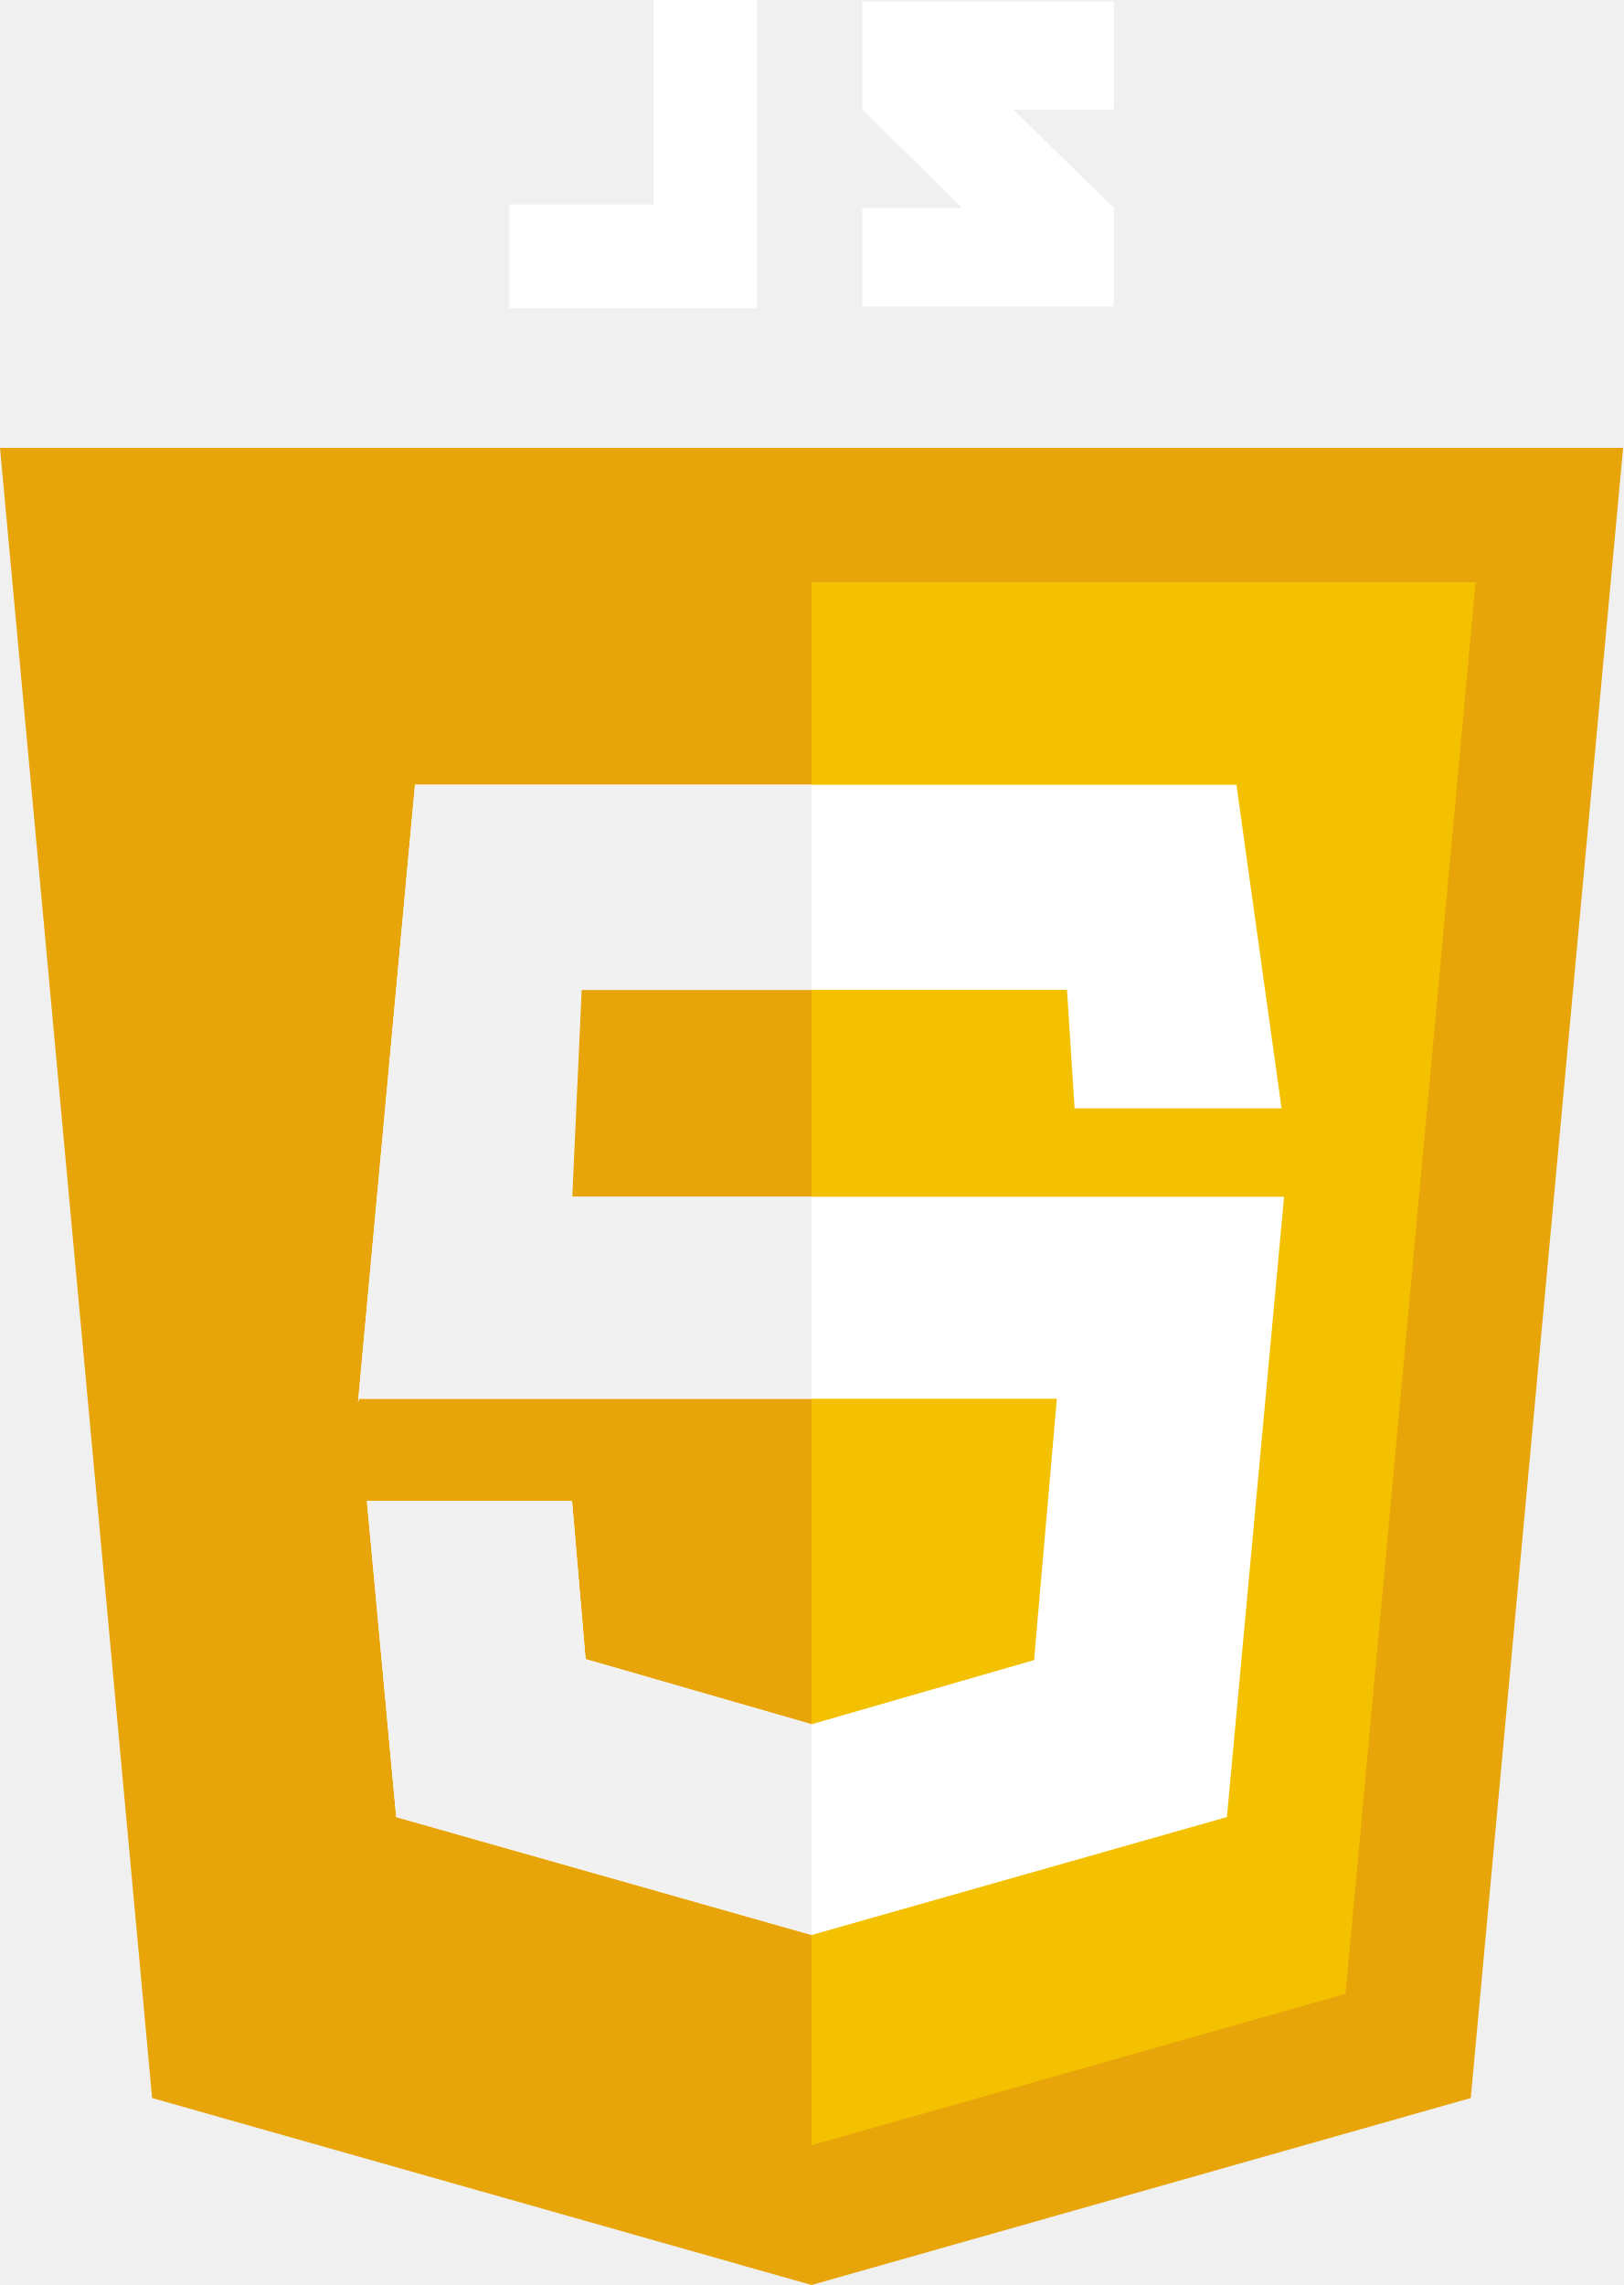
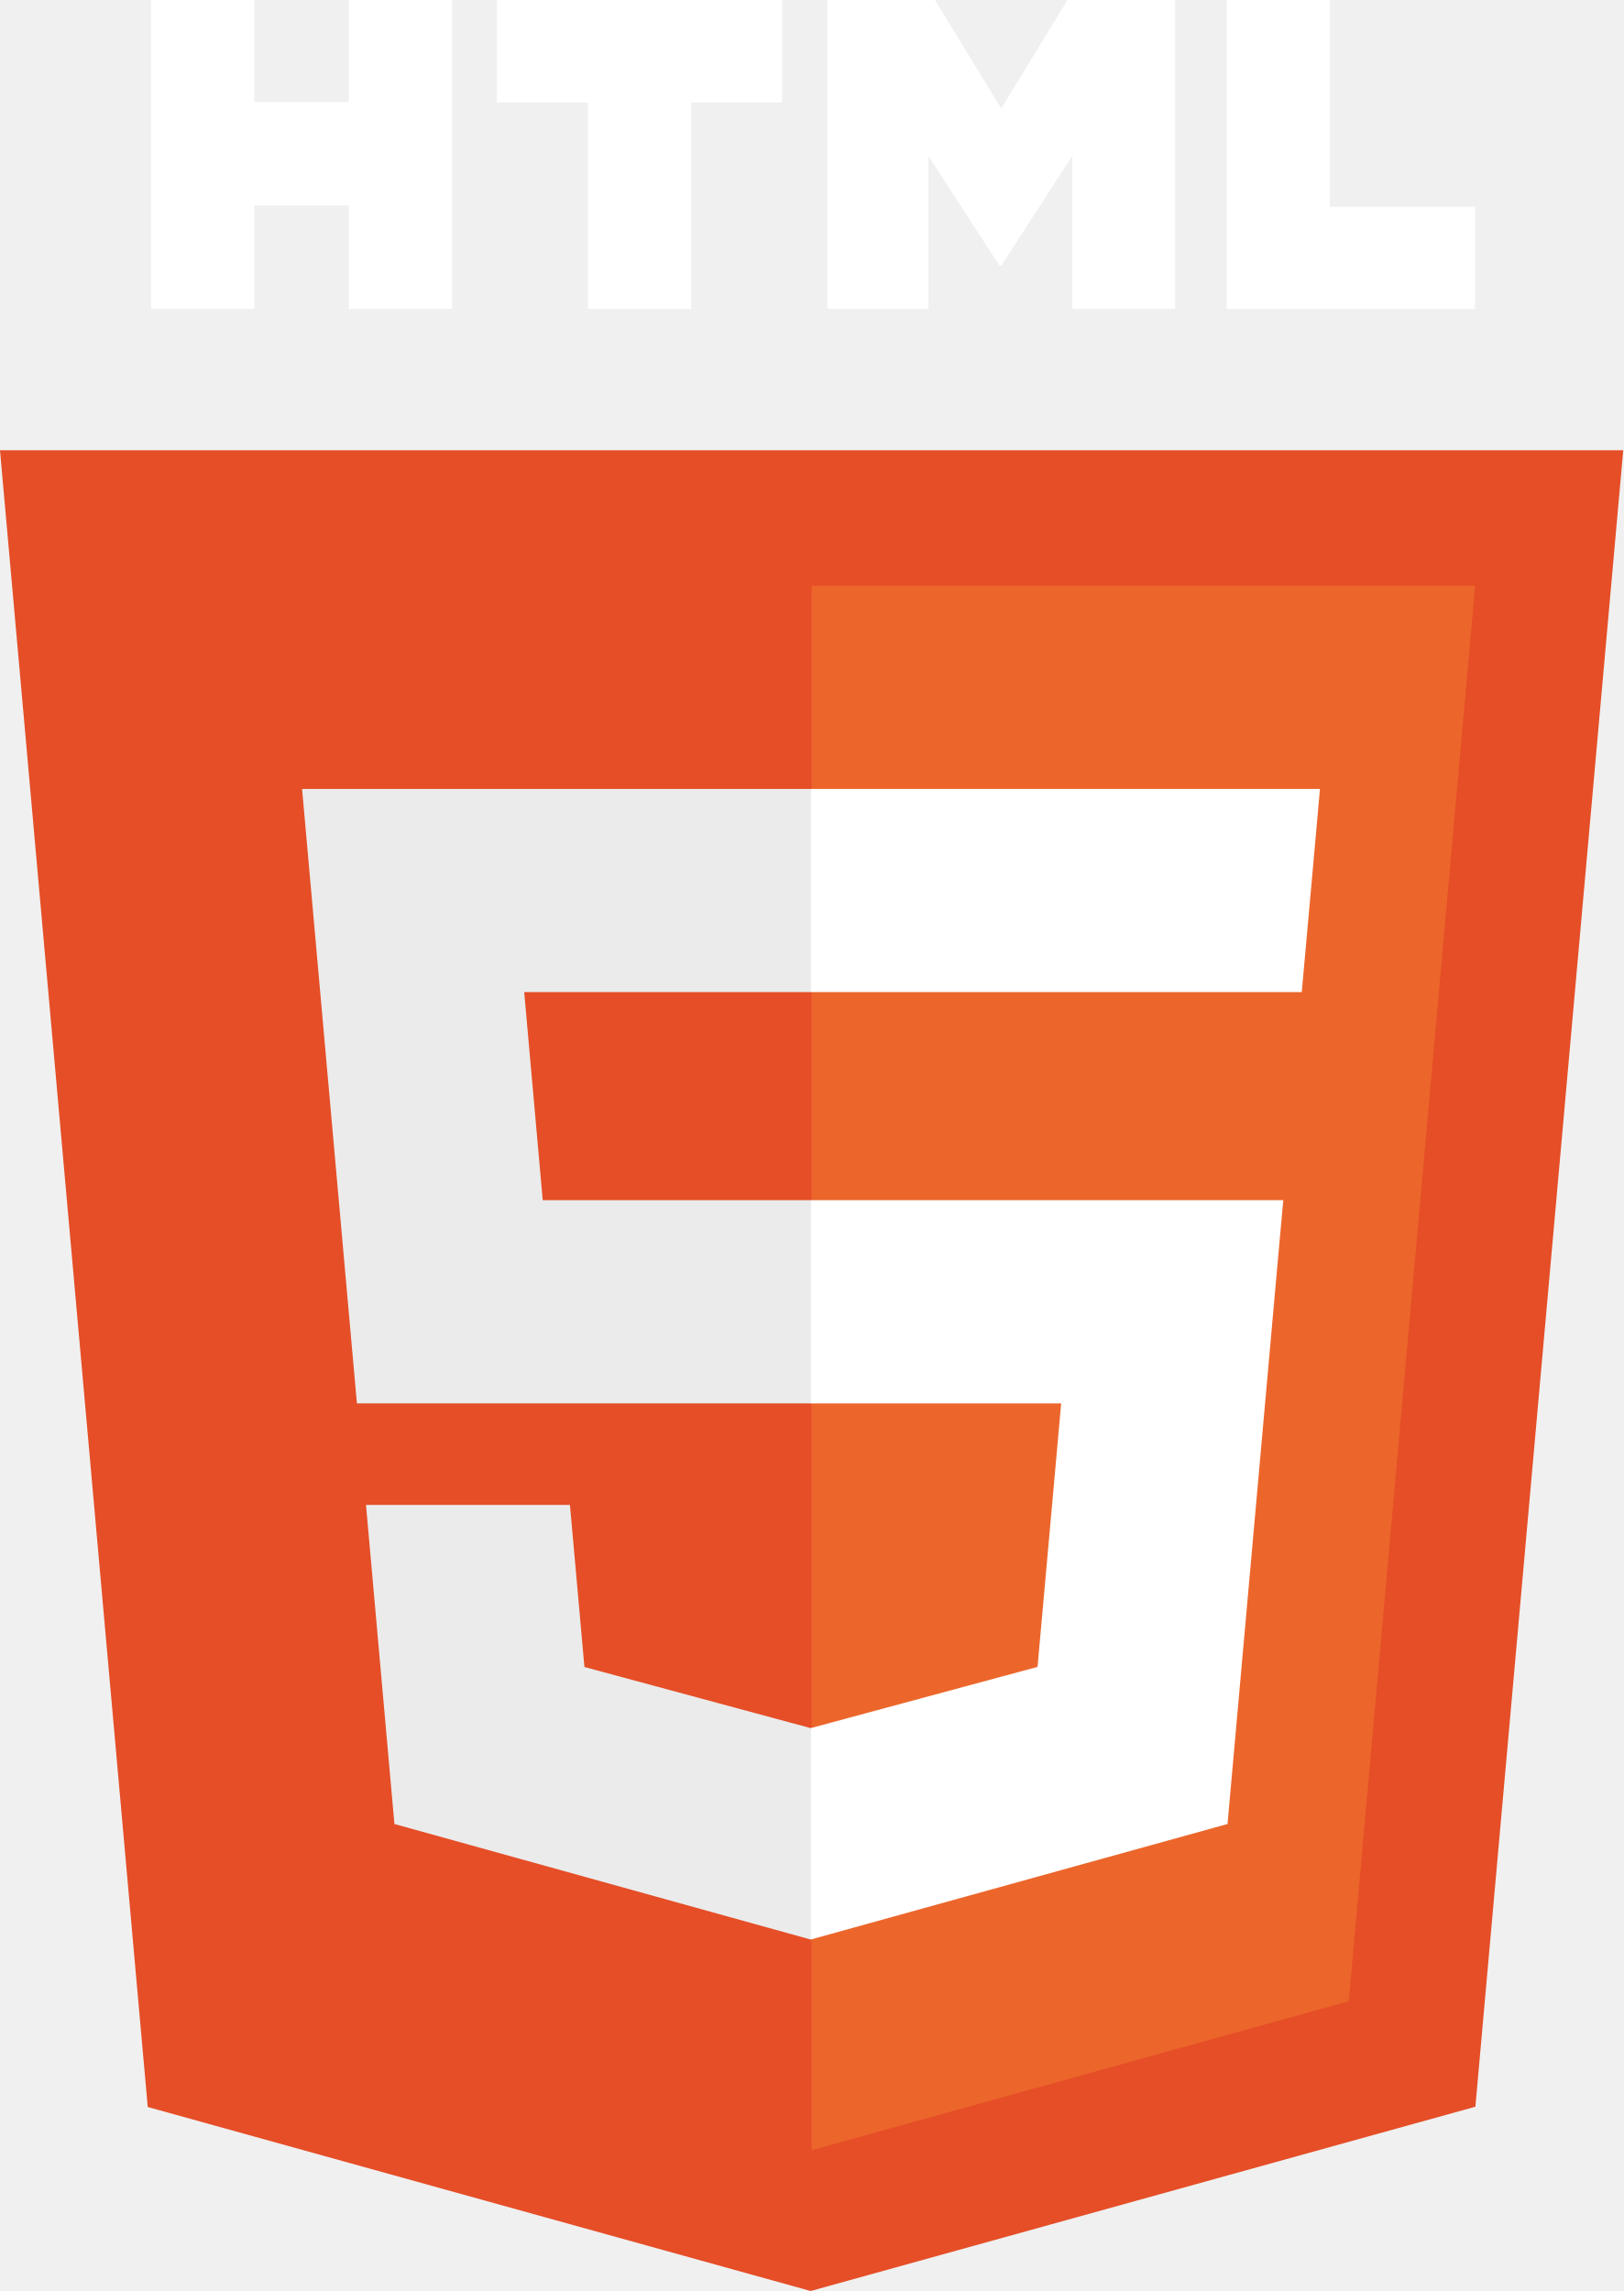
- <svg xmlns="http://www.w3.org/2000/svg" version="1.1" id="Layer_1" x="0px" y="0px" width="48.028px" height="67.606px" viewBox="0 0 48.028 67.606" enable-background="new 0 0 48.028 67.606" xml:space="preserve">
+ <svg xmlns="http://www.w3.org/2000/svg" version="1.1" id="Layer_1" x="0px" y="0px" width="47.65px" height="67.258px" viewBox="0 0 47.65 67.258" enable-background="new 0 0 47.65 67.258" xml:space="preserve">
  <g>
-     <polygon fill="#E8A50A" points="48.028,13.25 24.014,13.25 24.014,13.25 0,13.25 4.501,62.074 24.014,67.606 24.014,67.606    24.014,67.606 24.014,67.606 24.014,67.606 43.52,62.074  " />
-     <polygon fill="#F3C100" points="24.014,17.228 24.014,63.471 24.014,63.471 39.814,58.992 43.664,17.228  " />
-     <polygon fill="#FFFFFF" points="36.586,23.219 12.28,23.219 10.593,41.5 10.626,41.384 31.273,41.384 30.598,49.117 24.014,51.016    17.328,49.088 16.927,44.409 10.856,44.409 11.724,53.761 24.014,57.251 36.305,53.761 37.996,35.408 16.089,35.408 16.366,29.288    31.573,29.288 31.797,32.791 37.922,32.791  " />
-     <g>
-       <path fill="#F1F1F2" d="M24.014,23.219H12.28L10.593,41.5l0.033-0.115h13.388v-5.976h-7.08l0.278-6.12h6.802V23.219z     M16.927,44.409h-6.07l0.867,9.352l12.29,3.483v-6.228l-6.686-1.927L16.927,44.409z" />
-     </g>
-     <g>
-       <polygon fill="#FFFFFF" points="19.34,6.048 15.07,6.048 15.07,9.116 19.34,9.116 21.626,9.116 22.401,9.116 22.401,0 19.34,0       " />
-       <path fill="#FFFFFF" d="M32.959,0.046H25.51c0,0,0,1.603,0,3.192c0.995,0.997,1.516,1.473,2.958,2.915    c-0.844,0-2.958,0.003-2.958,0.003v2.912h7.449V6.156l-2.976-2.917h2.976V0.046z" />
-     </g>
+     <polygon fill="#E54E27" points="4.337,61.856 0,13.218 47.65,13.218 43.31,61.848 23.797,67.258  " />
+     <polygon fill="#EC662B" points="23.826,63.123 39.593,58.751 43.303,17.195 23.826,17.195  " />
+     <polygon fill="#EBEBEB" points="23.826,35.234 15.932,35.234 15.388,29.125 23.826,29.125 23.826,23.161 23.806,23.161    8.867,23.161 9.01,24.761 10.477,41.199 23.826,41.199  " />
+     <polygon fill="#EBEBEB" points="23.826,50.726 23.8,50.734 17.156,48.939 16.731,44.181 13.503,44.181 10.744,44.181    11.578,53.548 23.798,56.94 23.826,56.933  " />
+     <path fill="#FFFFFF" d="M4.435,0h3.031v2.996h2.771V0h3.032v9.069h-3.03V6.033H7.466v3.036H4.435V0L4.435,0z" />
+     <path fill="#FFFFFF" d="M17.257,3.008h-2.67V0h8.372v3.008h-2.671v6.062h-3.031V3.008L17.257,3.008z" />
+     <path fill="#FFFFFF" d="M24.287,0h3.16l1.944,3.188L31.335,0h3.162v9.069h-3.019V4.575l-2.087,3.224H29.34l-2.087-3.224v4.495   h-2.966V0z" />
+     <path fill="#FFFFFF" d="M36.005,0h3.033v6.072H43.3v2.998h-7.295V0z" />
+     <polygon fill="#FFFFFF" points="23.806,35.234 23.806,41.199 31.151,41.199 30.457,48.936 23.806,50.731 23.806,56.937    36.034,53.548 36.124,52.541 37.526,36.835 37.671,35.234 36.063,35.234  " />
+     <polygon fill="#FFFFFF" points="23.806,23.161 23.806,26.865 23.806,29.111 23.806,29.125 38.194,29.125 38.194,29.125    38.213,29.125 38.334,27.785 38.605,24.761 38.747,23.161  " />
  </g>
</svg>
